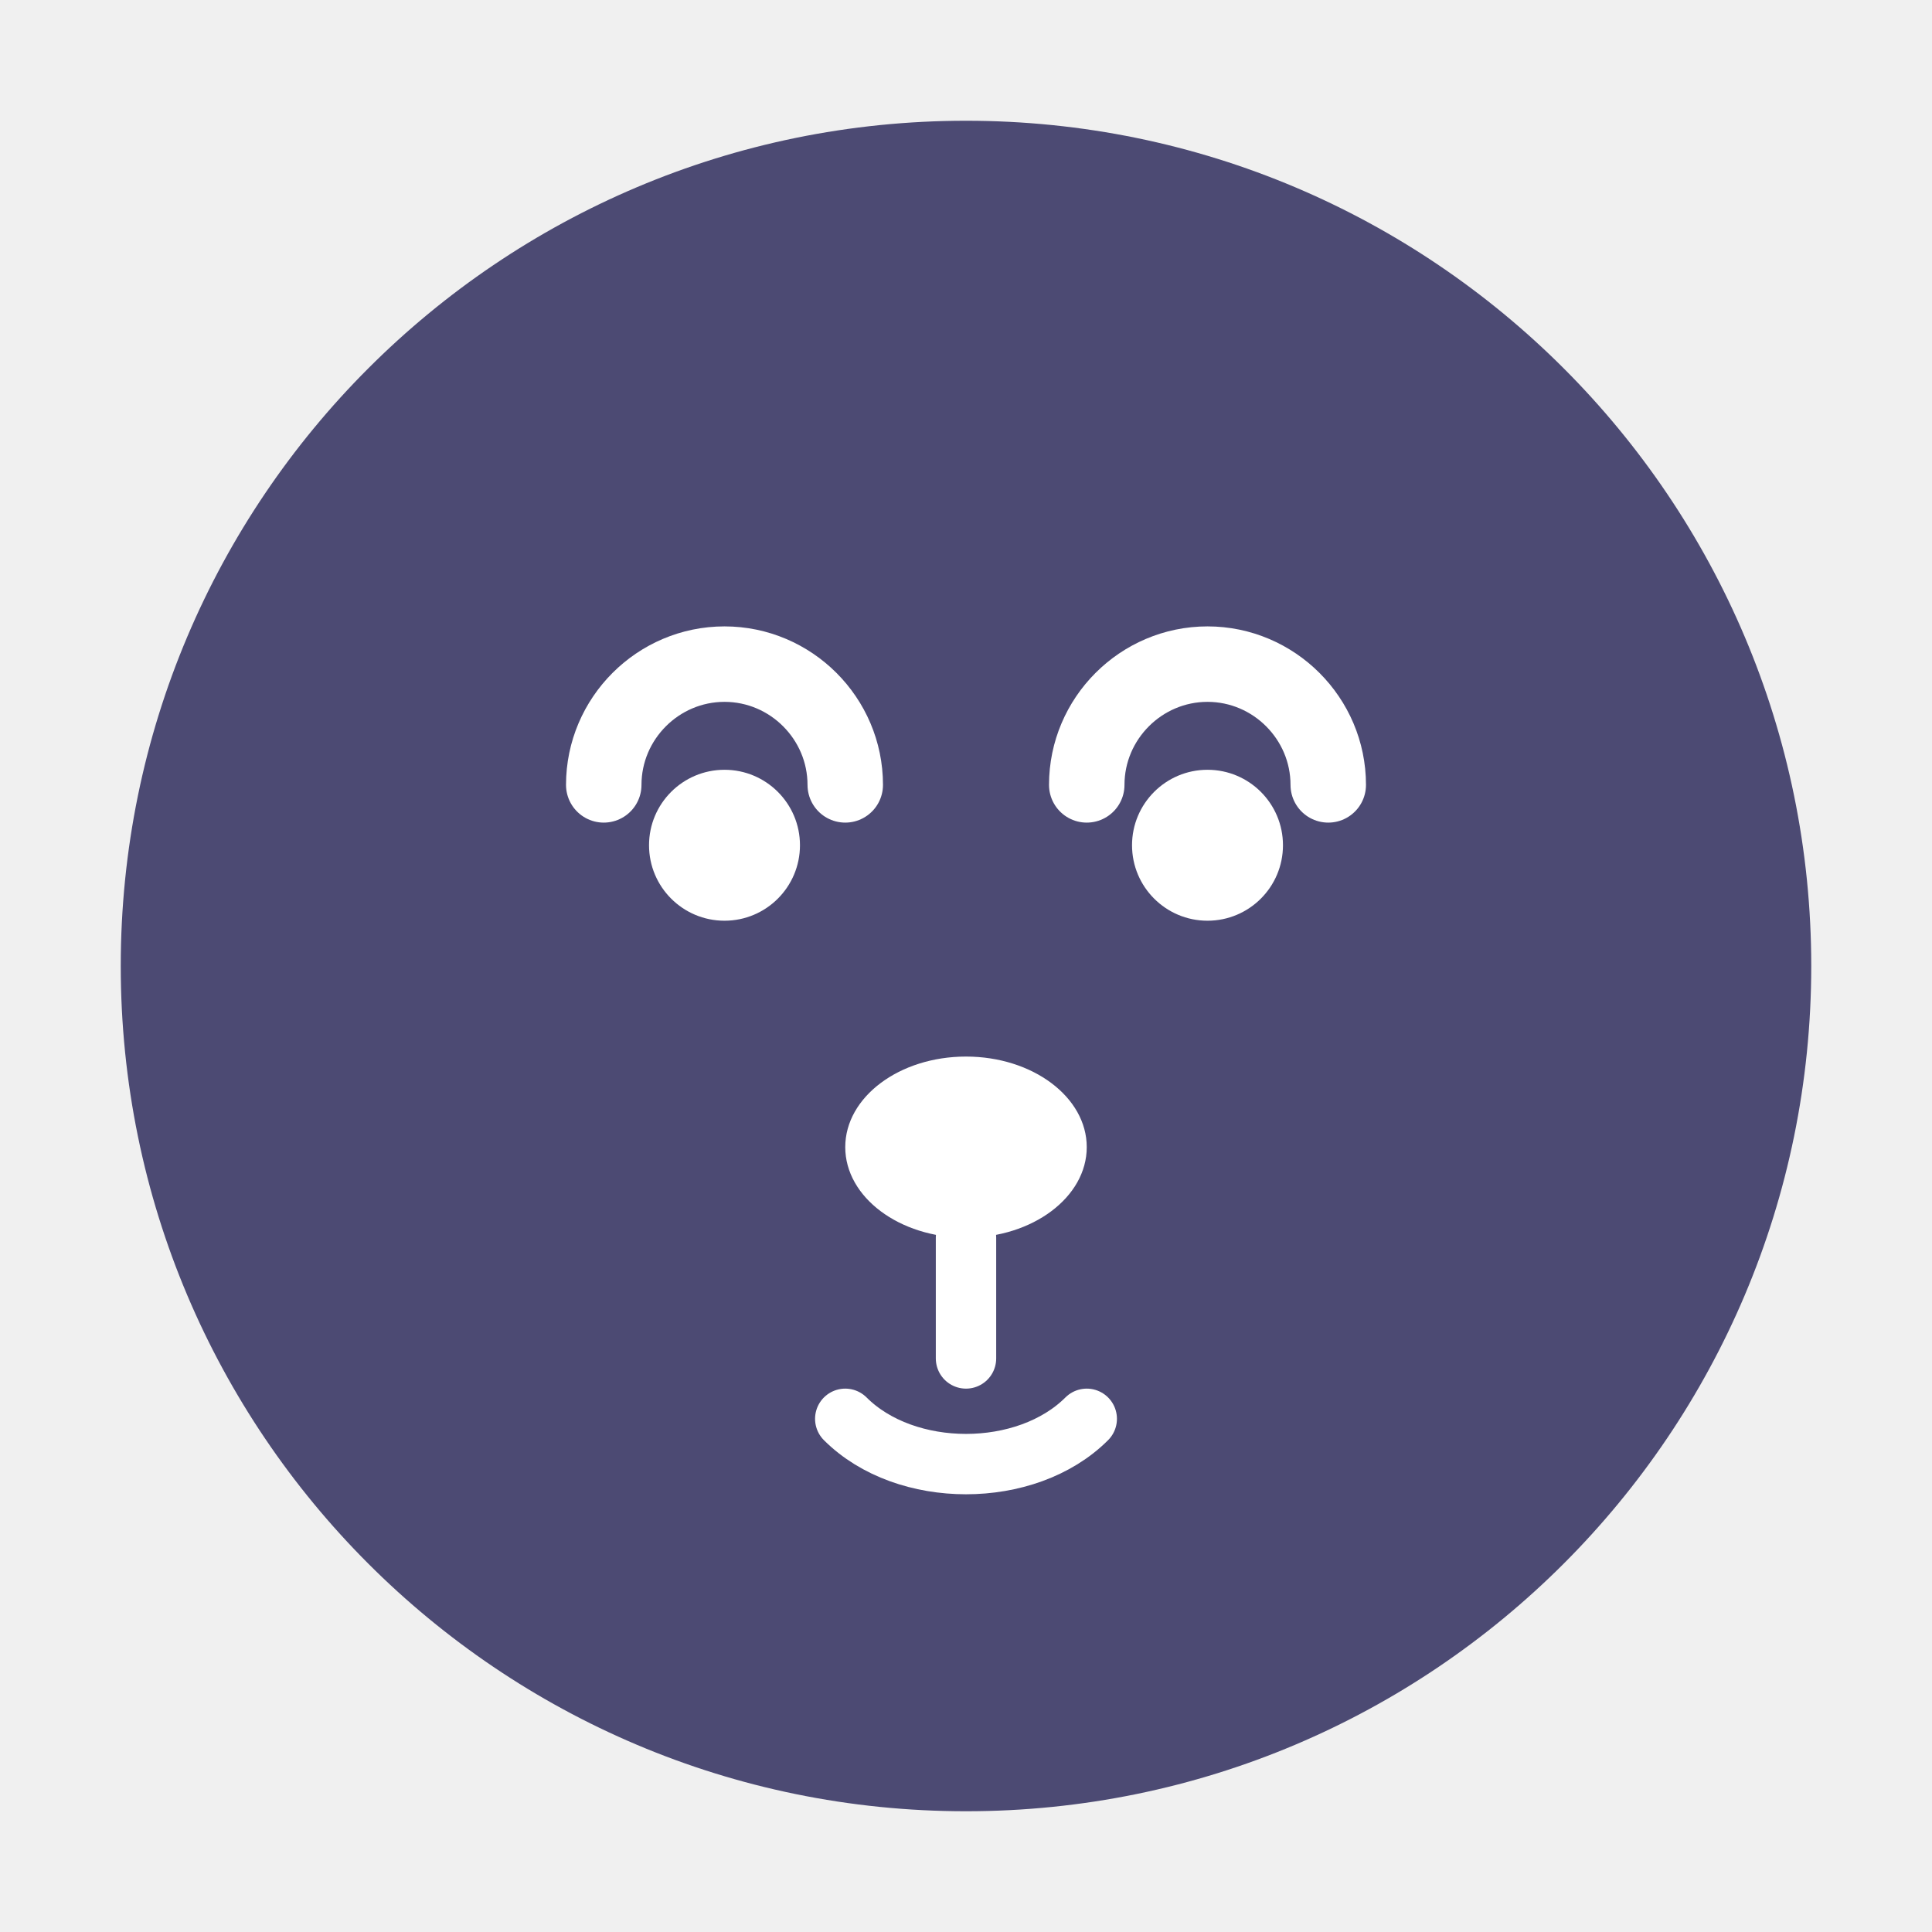
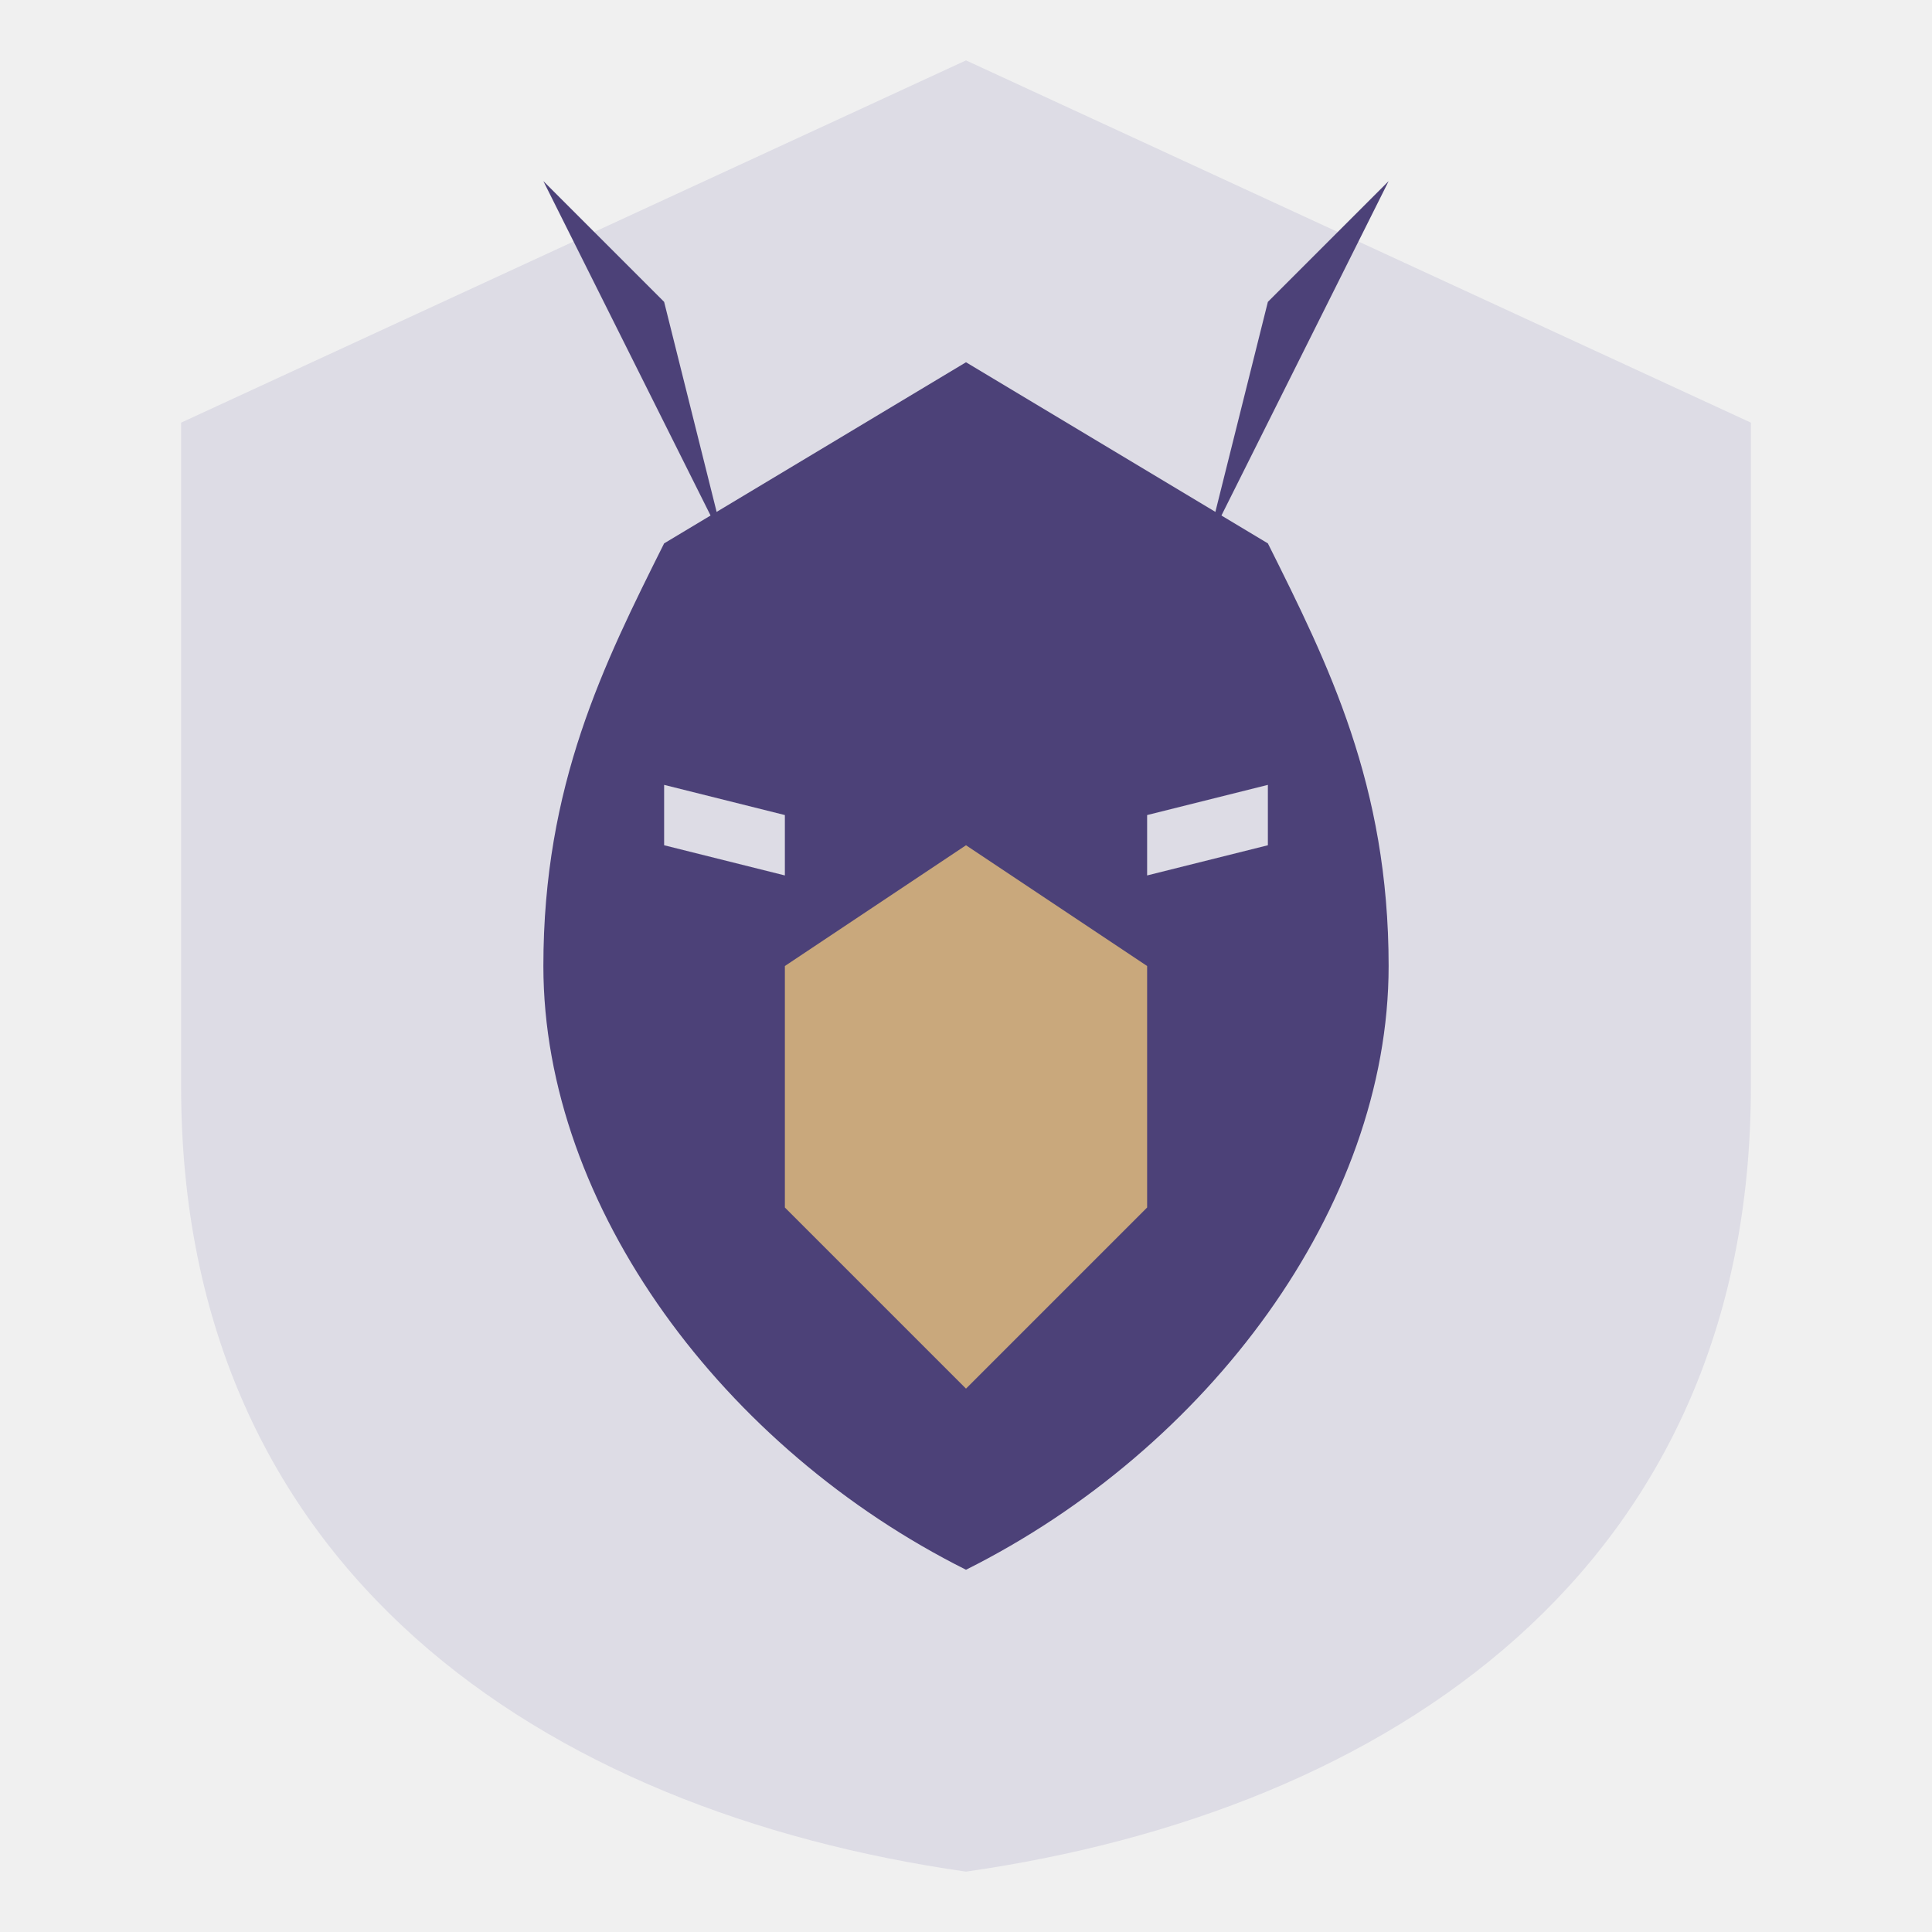
<svg xmlns="http://www.w3.org/2000/svg" width="64" height="64" viewBox="0 0 64 64" fill="none">
-   <path d="M32 4C16.536 4 4 16.536 4 32s12.536 28 28 28 28-12.536 28-28S47.464 4 32 4z" fill="#4C4A73" />
-   <path d="M20 26c0-2.2 1.8-4 4-4s4 1.8 4 4M36 26c0-2.2 1.8-4 4-4s4 1.8 4 4" stroke="#fff" stroke-width="2.5" stroke-linecap="round" />
-   <circle cx="24" cy="28" r="2.5" fill="#fff" />
-   <circle cx="40" cy="28" r="2.5" fill="#fff" />
-   <ellipse cx="32" cy="38" rx="4" ry="3" fill="#fff" />
-   <path d="M32 41v4M28 47c2 2 6 2 8 0" stroke="#fff" stroke-width="2" stroke-linecap="round" />
-   <path d="M14 20c-2-6 2-12 8-12 4 0 6 3 8 6M50 20c2-6-2-12-8-12-4 0-6 3-8 6" fill="#4C4A73" stroke="#4C4A73" stroke-width="2" />
+   <path d="M32 2L6 14v22c0 16 12 24 26 26 14-2 26-10 26-26V14L32 2z" fill="#DDDCE5" />
+   <path d="M22 10L18 6l6 12zM42 10l4-4-6 12z" fill="#4C4178" />
+   <path d="M22 18c-2 4-4 8-4 14 0 8 6 16 14 20 8-4 14-12 14-20 0-6-2-10-4-14l-10-6-10 6z" fill="#4C4178" />
+   <path d="M26 32l6-4 6 4v8l-6 6-6-6v-8z" fill="#C9A87C" />
+   <path d="M22 26l4 1v2l-4-1zM42 26l-4 1v2l4-1z" fill="#DDDCE5" />
</svg>
